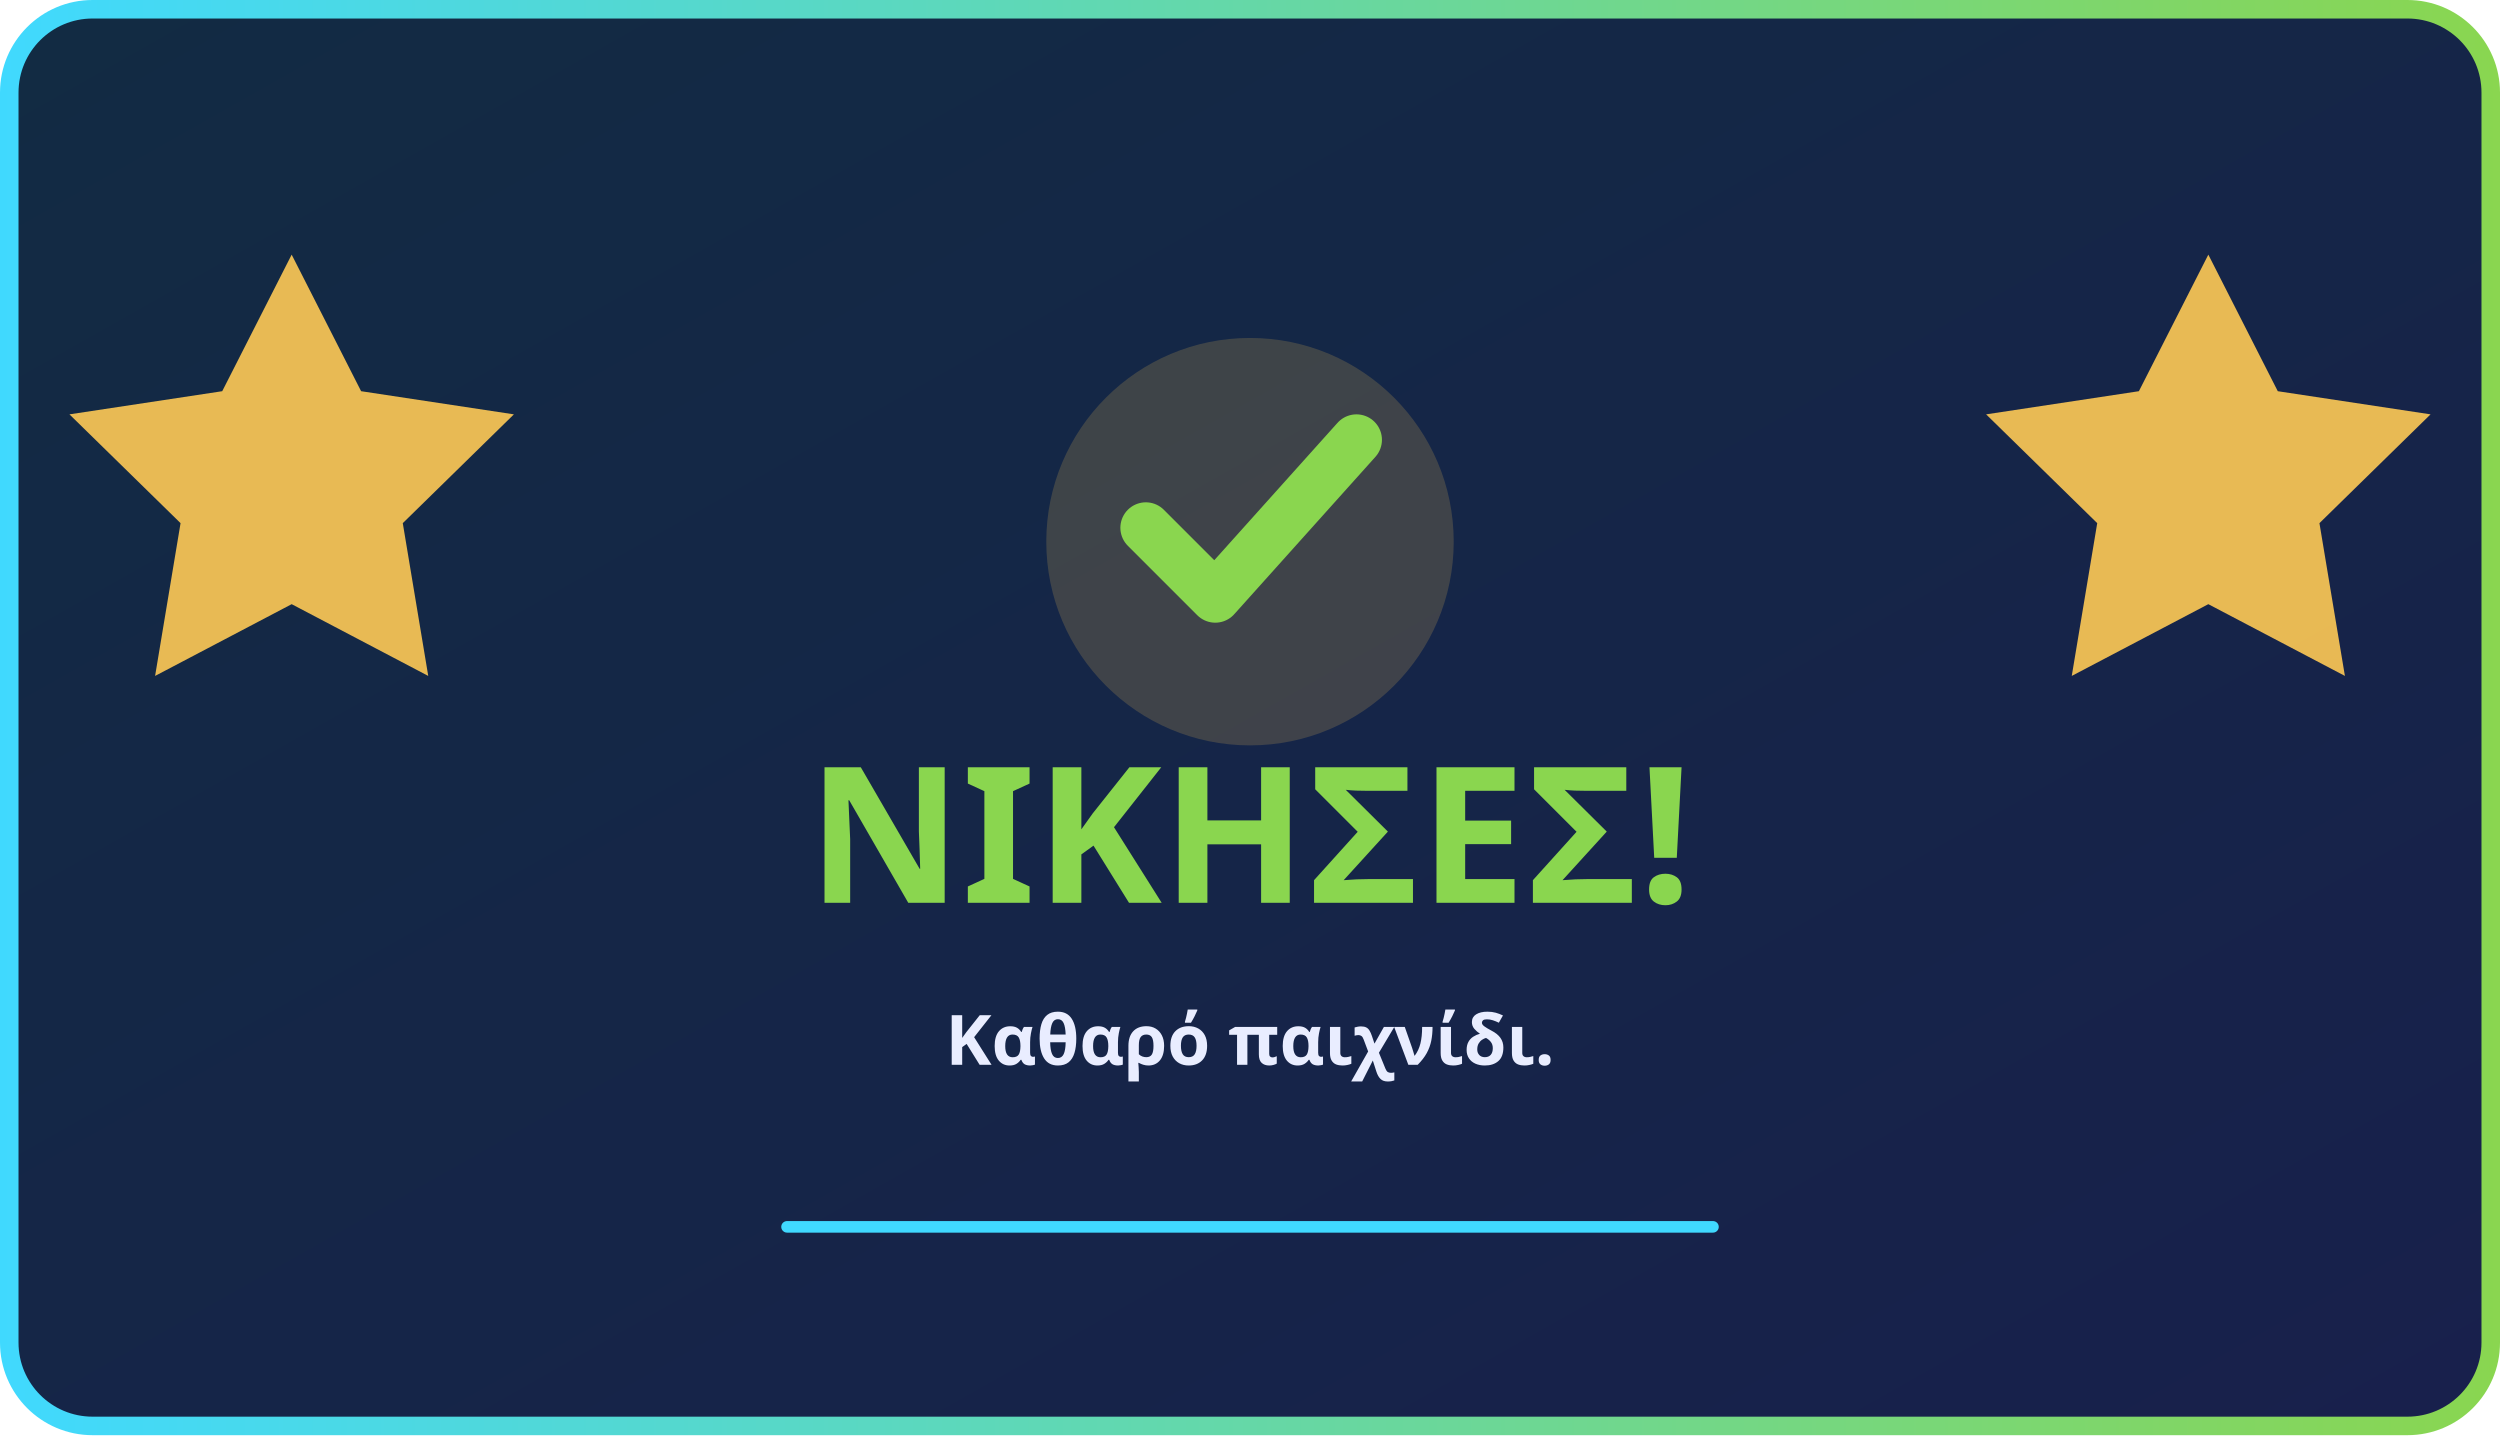
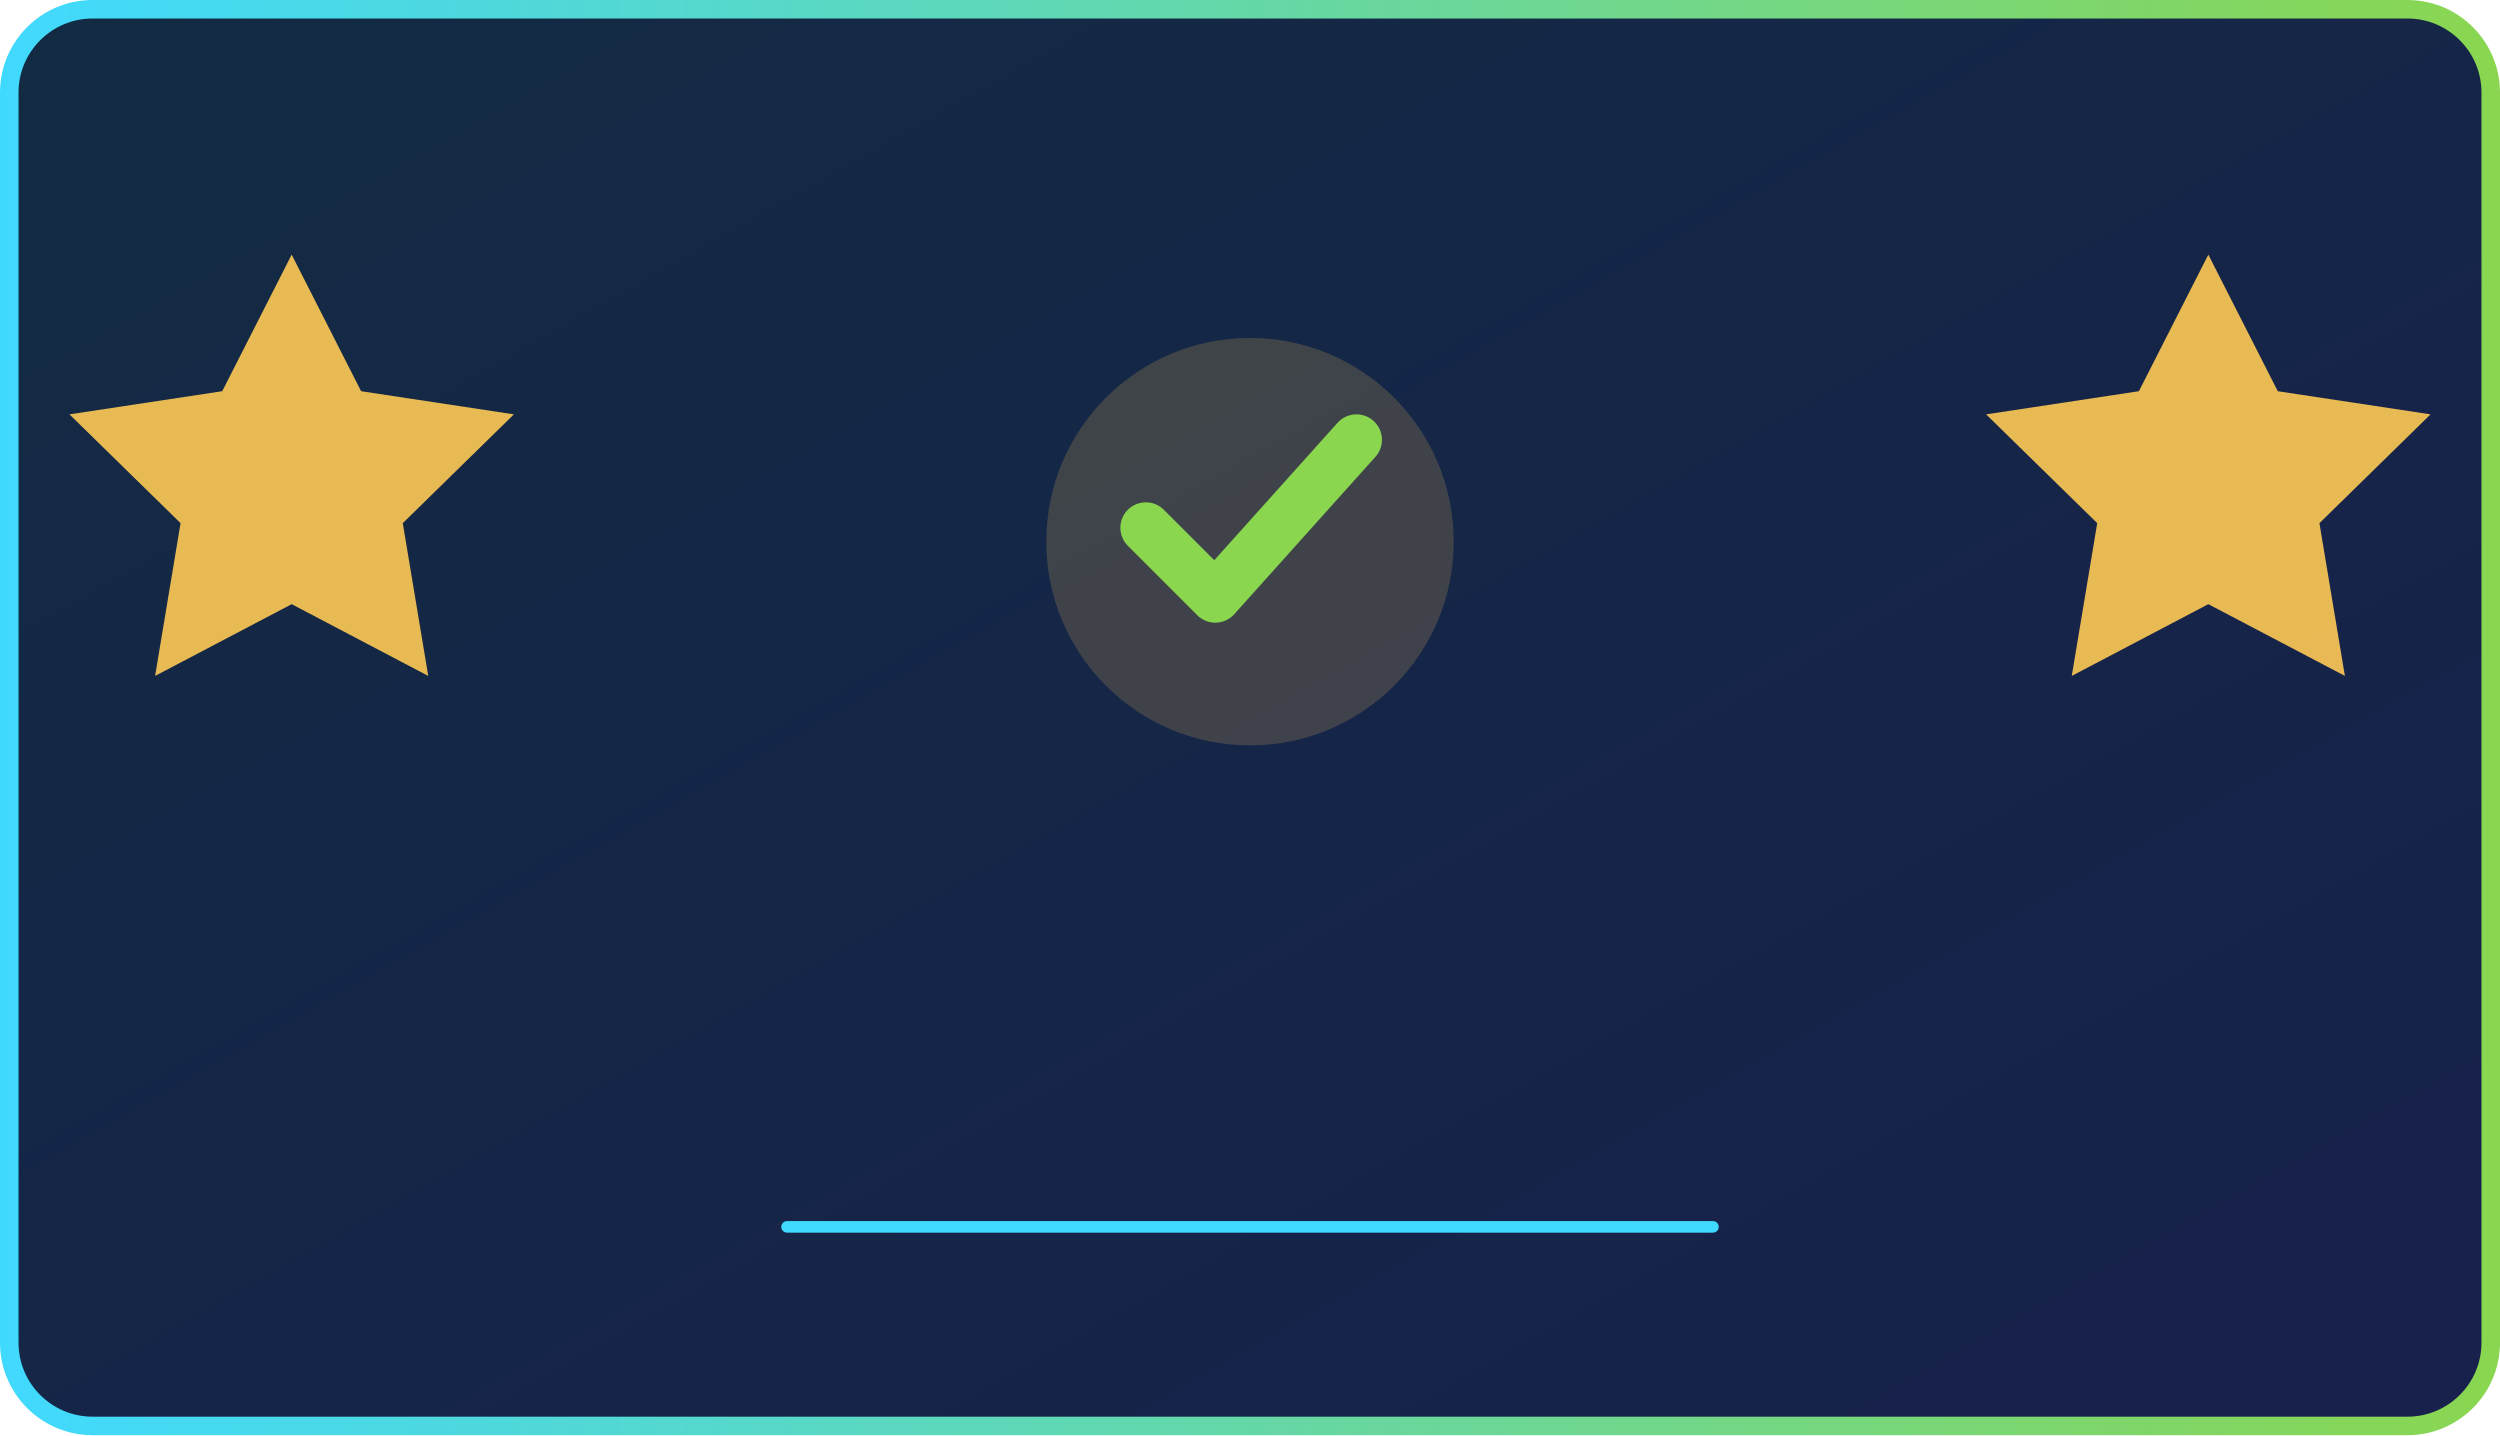
<svg xmlns="http://www.w3.org/2000/svg" width="1080" height="620" viewBox="0 0 1080 620">
  <defs>
    <linearGradient id="bg" x1="0" y1="0" x2="1" y2="1">
      <stop stop-color="#122B43" />
      <stop offset="1" stop-color="#18204C" />
    </linearGradient>
    <linearGradient id="accent" x1="0" y1="0" x2="1" y2="0">
      <stop stop-color="#40D9FF" />
      <stop offset="1" stop-color="#8AD64F" />
    </linearGradient>
  </defs>
  <rect x="4" y="4" width="1072" height="612" rx="36" fill="url(#bg)" stroke="url(#accent)" stroke-width="8" />
  <path d="M126 110 156 169l66 10-48 47 11 66-59-31-59 31 11-66-48-47 66-10 30-59ZM954 110l30 59 66 10-48 47 11 66-59-31-59 31 11-66-48-47 66-10 30-59Z" fill="#FFCA55" opacity=".9" />
  <circle cx="540" cy="234" r="88" fill="#FFCA55" opacity=".18" />
  <path d="M495 228l30 30 61-68" fill="none" stroke="#8AD64F" stroke-width="22" stroke-linecap="round" stroke-linejoin="round" />
-   <text x="540" y="390" text-anchor="middle" fill="#8AD64F" font-family="sans-serif" font-size="82" font-weight="800">ΝΙΚΗΣΕΣ!</text>
-   <text x="540" y="460" text-anchor="middle" fill="#E9EDFF" font-family="sans-serif" font-size="30" font-weight="600">Καθαρό παιχνίδι.</text>
  <path d="M340 530h400" stroke="#40D9FF" stroke-width="5" stroke-linecap="round" />
</svg>
